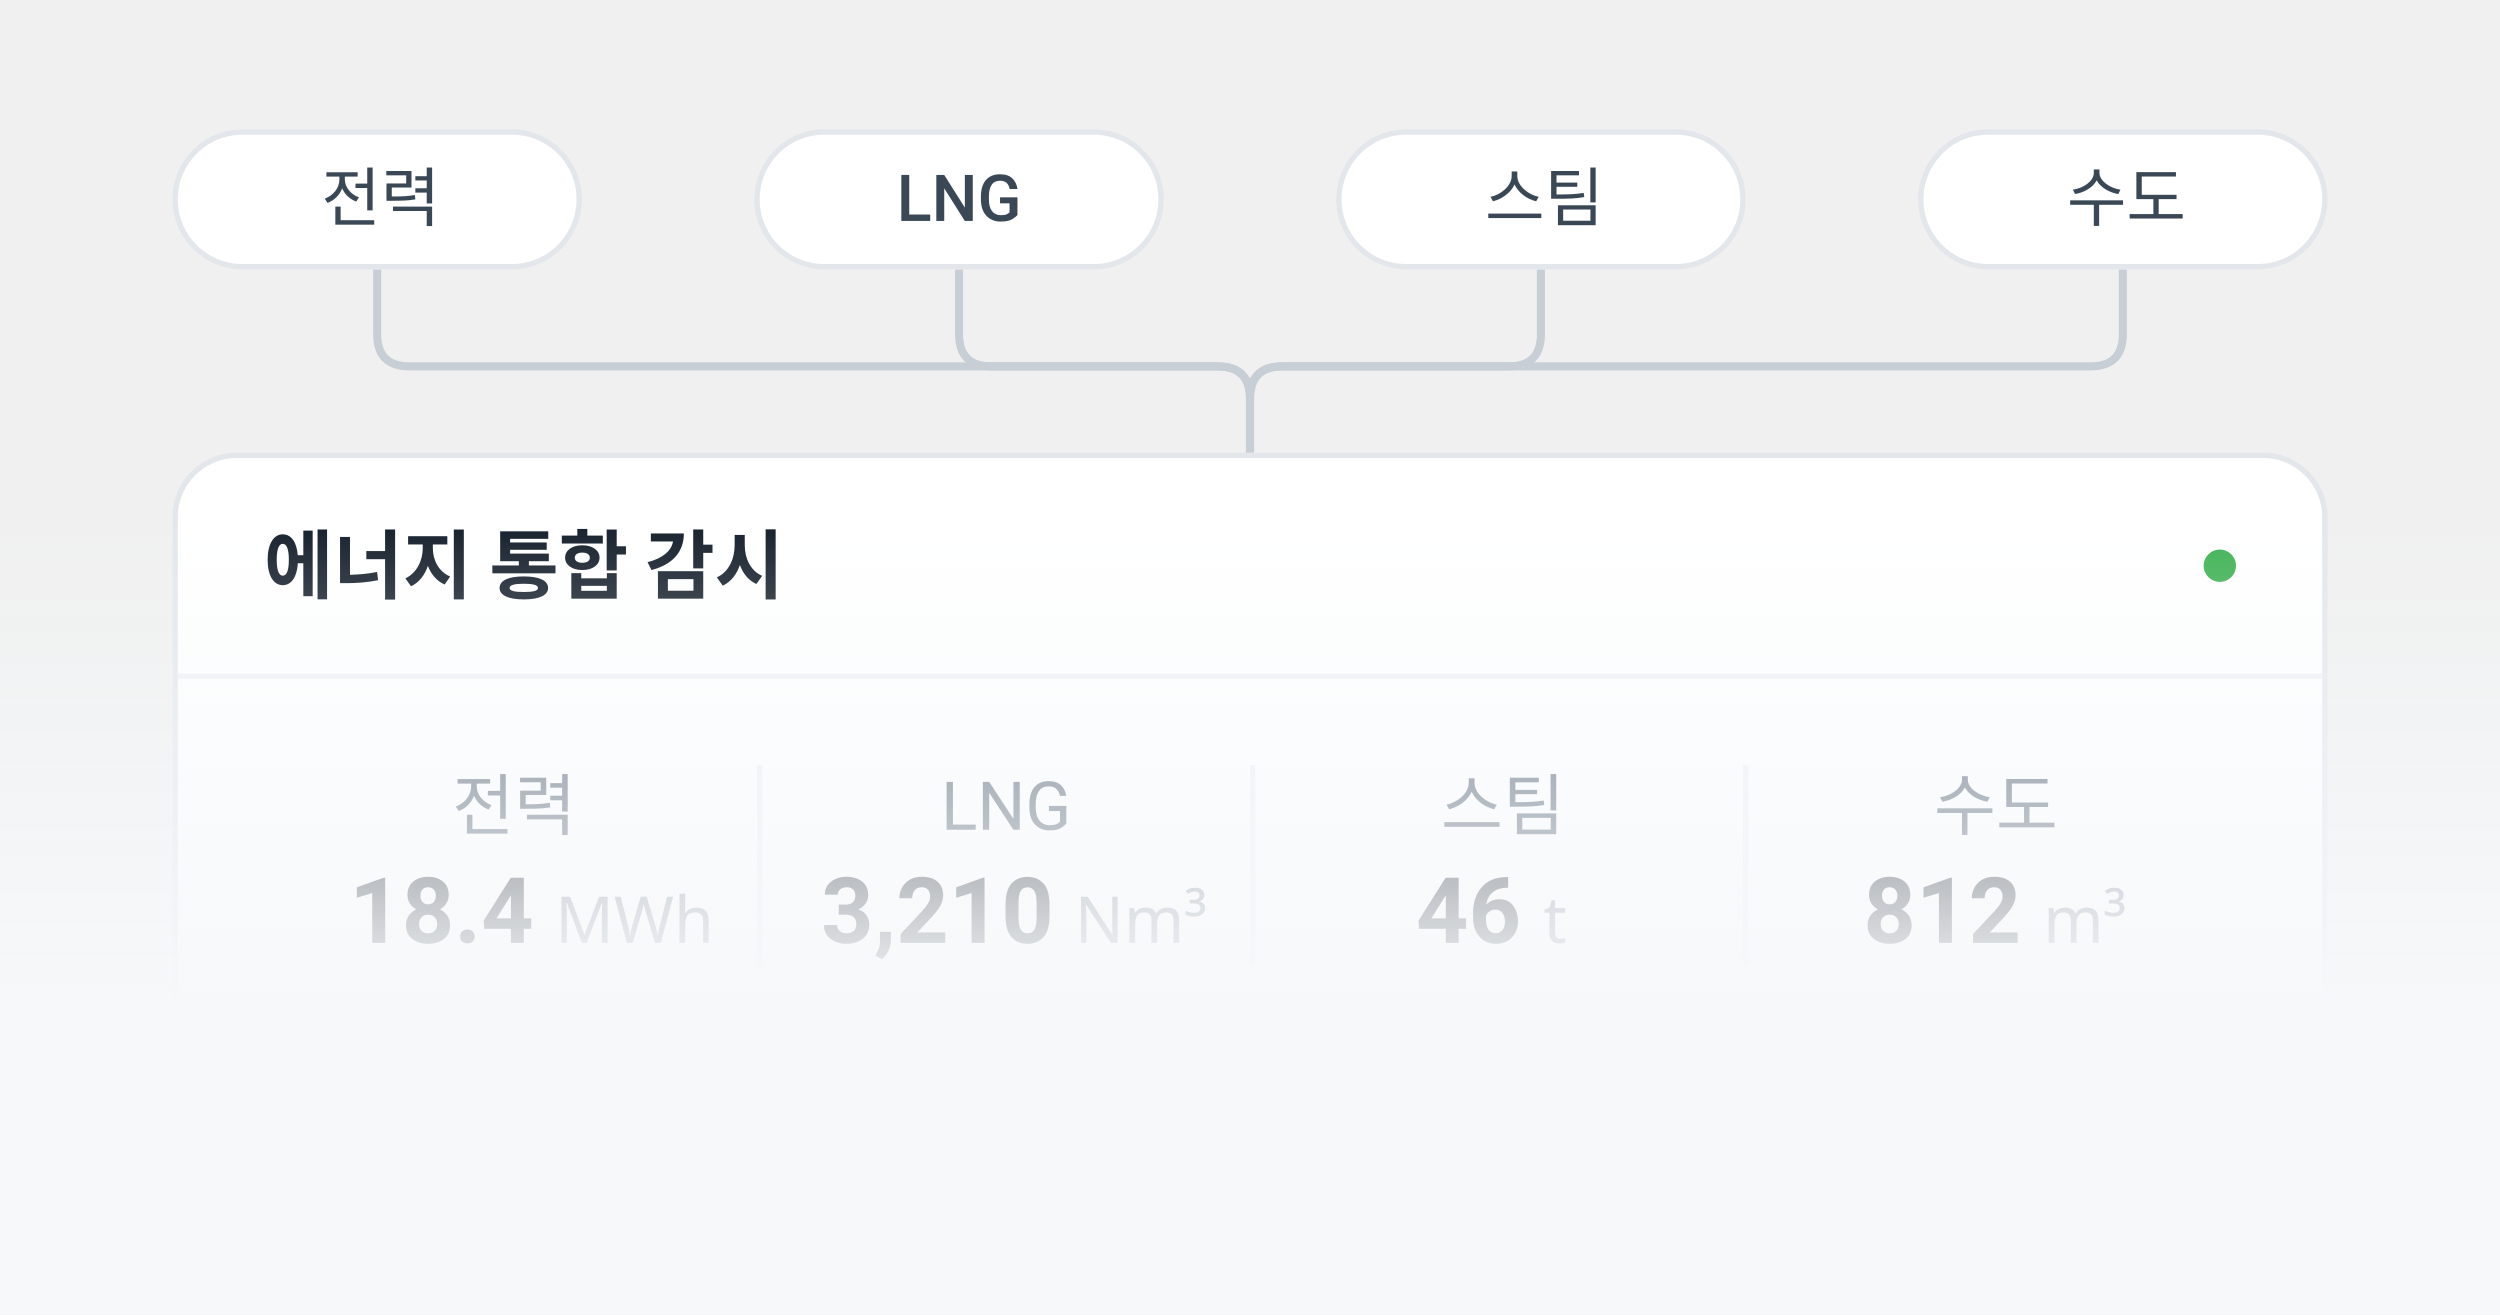
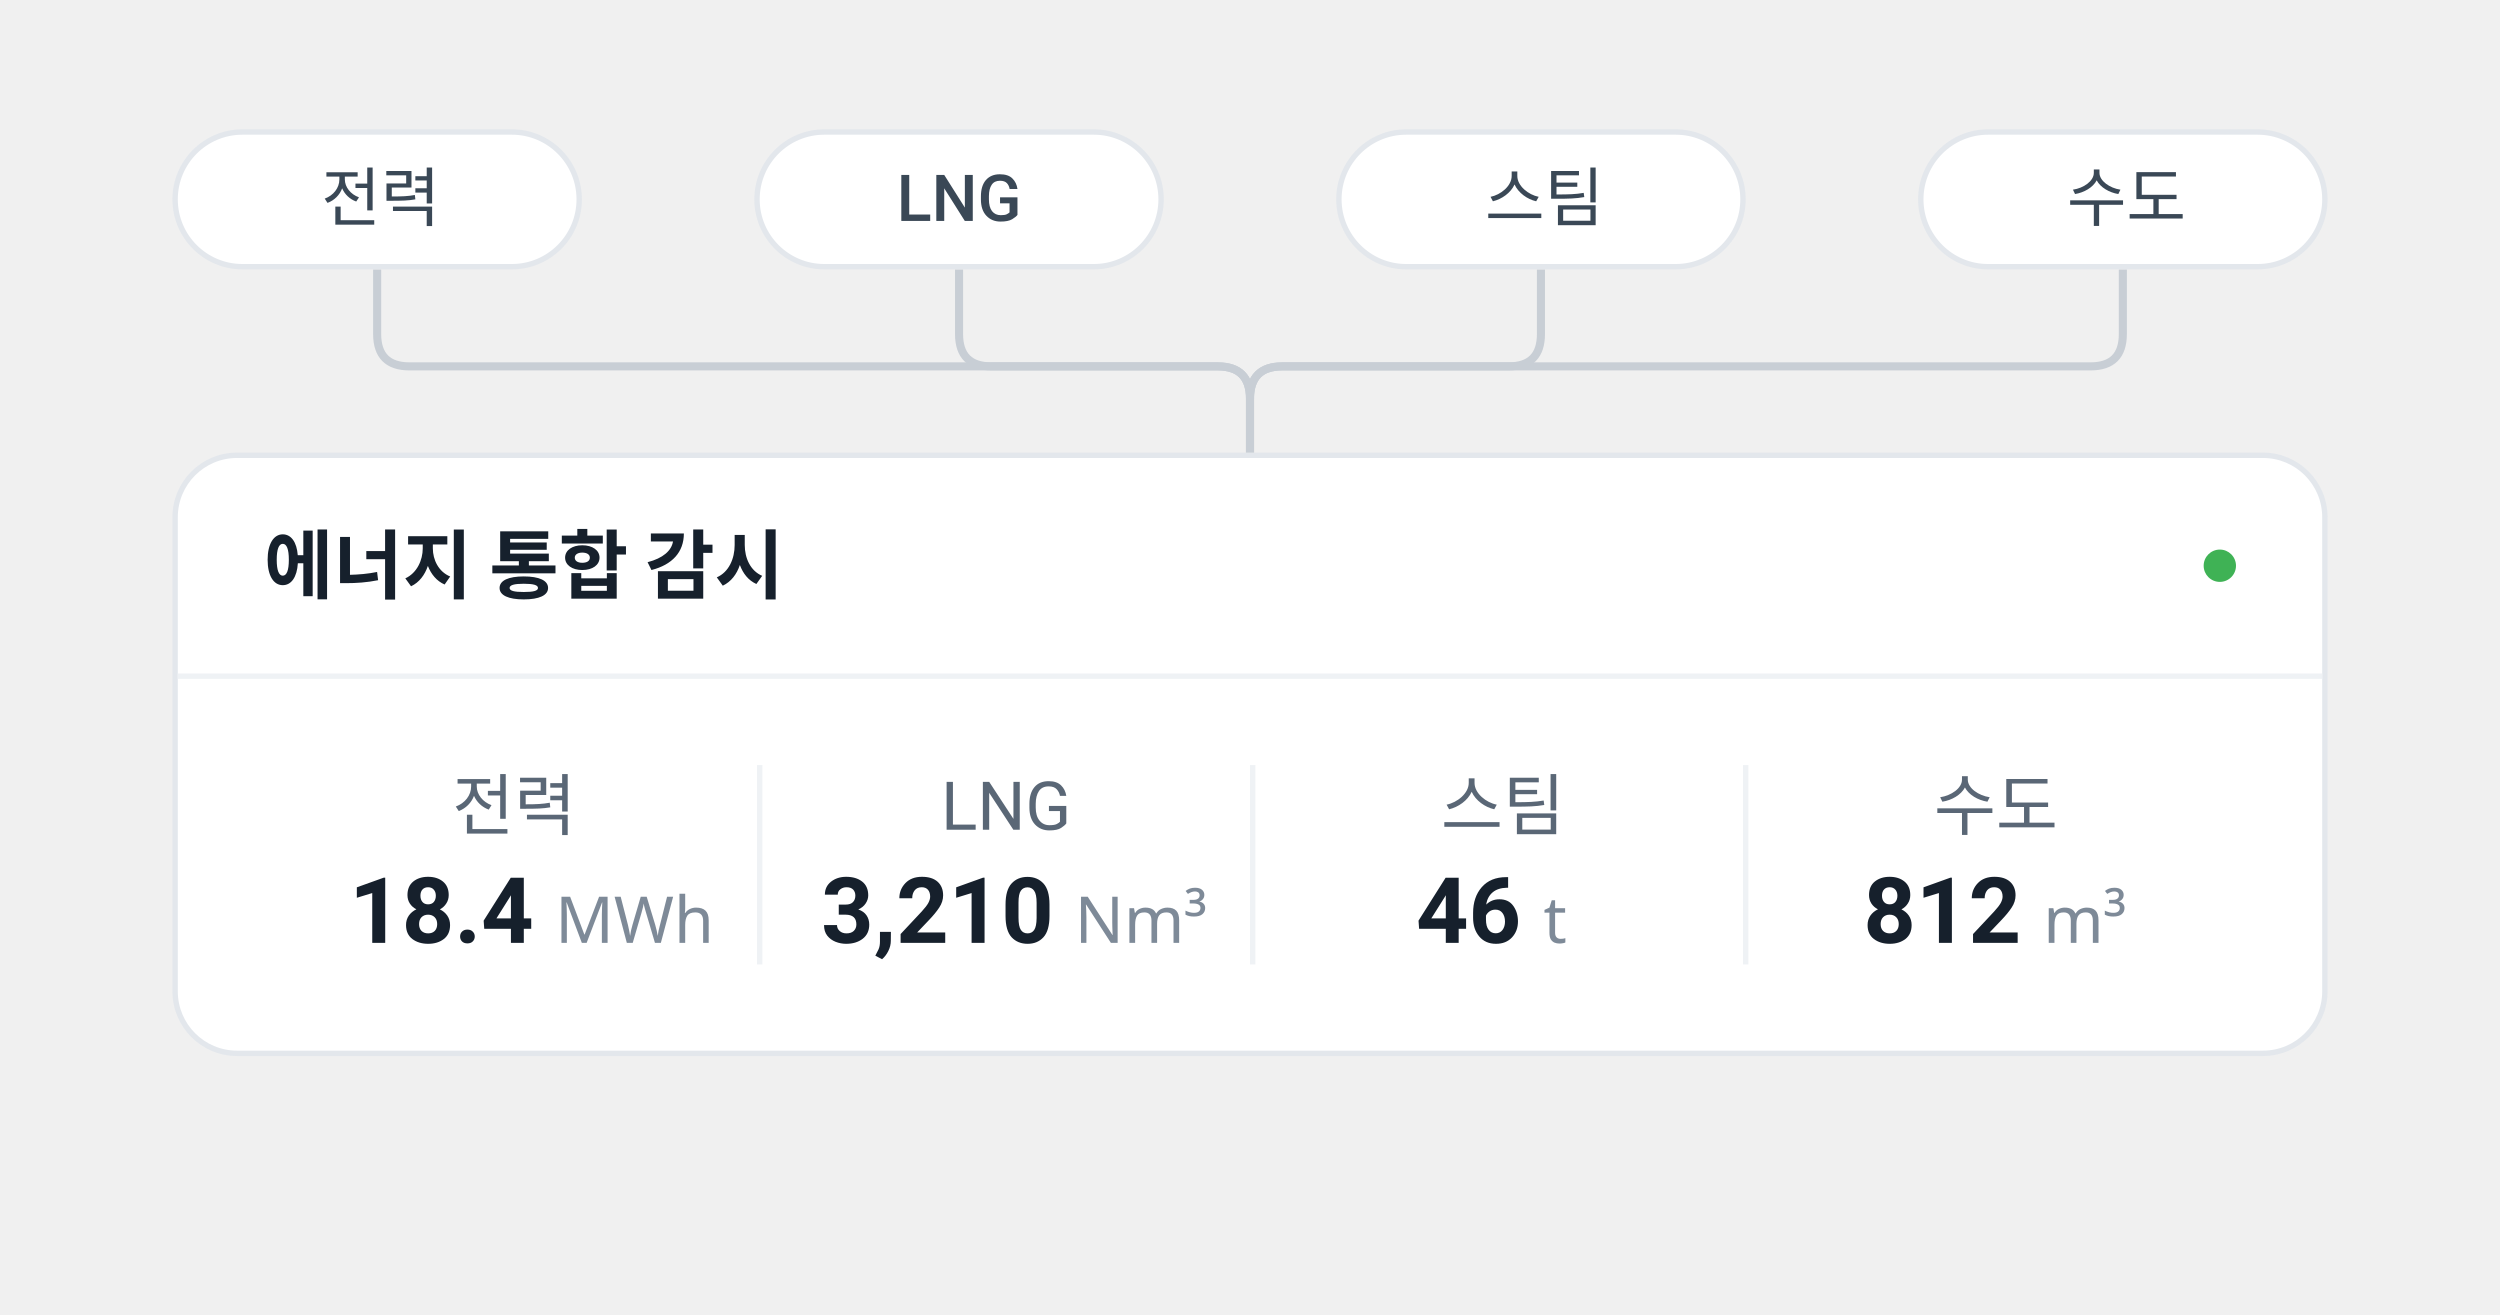
<svg xmlns="http://www.w3.org/2000/svg" width="464" height="244" viewBox="0 0 464 244" fill="none">
  <defs>
-     <linearGradient id="fade0" x1="0" y1="96.3" x2="0" y2="186.9" gradientUnits="userSpaceOnUse">
-       <stop offset="0" stop-color="#F6F8FA" stop-opacity="0" />
-       <stop offset="0.5" stop-color="#F6F8FA" stop-opacity="0.5" />
-       <stop offset="1" stop-color="#F6F8FA" stop-opacity="1" />
-     </linearGradient>
    <clipPath id="card">
      <rect width="464" height="244" rx="0" />
    </clipPath>
  </defs>
  <g clip-path="url(#card)">
    <g transform="translate(32 24) scale(1 1)" fill="none" stroke="#C8CED5" stroke-width="1.5">
      <path d="M38 26 V38 Q38 44 44 44 H194 Q200 44 200 50 V60" fill="none" stroke="#C8CED5" />
      <path d="M146 26 V38 Q146 44 152 44 H194 Q200 44 200 50 V60" fill="none" stroke="#C8CED5" />
      <path d="M254 26 V38 Q254 44 248 44 H206 Q200 44 200 50 V60" fill="none" stroke="#C8CED5" />
      <path d="M362 26 V38 Q362 44 356 44 H206 Q200 44 200 50 V60" fill="none" stroke="#C8CED5" />
    </g>
    <rect x="32.5" y="24.5" width="75" height="25" rx="12.5" fill="#FFFFFF" stroke="#E3E7EC" stroke-width="1" />
    <text x="59.63" y="41" font-family="Pretendard" font-size="12" font-weight="500" fill="#3A4856">전력</text>
    <rect x="140.5" y="24.5" width="75" height="25" rx="12.5" fill="#FFFFFF" stroke="#E3E7EC" stroke-width="1" />
    <text x="166.41" y="41" font-family="Roboto" font-size="12" font-weight="500" fill="#3A4856">LNG</text>
    <rect x="248.5" y="24.5" width="75" height="25" rx="12.5" fill="#FFFFFF" stroke="#E3E7EC" stroke-width="1" />
    <text x="275.63" y="41" font-family="Pretendard" font-size="12" font-weight="500" fill="#3A4856">스팀</text>
    <rect x="356.5" y="24.5" width="75" height="25" rx="12.5" fill="#FFFFFF" stroke="#E3E7EC" stroke-width="1" />
    <text x="383.63" y="41" font-family="Pretendard" font-size="12" font-weight="500" fill="#3A4856">수도</text>
    <rect x="32.5" y="84.5" width="399" height="111" rx="11.5" fill="#FFFFFF" stroke="#E3E7EC" stroke-width="1" />
    <line x1="33" y1="125.5" x2="431" y2="125.5" stroke="#EFF2F5" stroke-width="1" />
    <text x="49" y="110" font-family="Pretendard" font-size="14" font-weight="600" fill="#16202C">에너지 통합 감시</text>
    <rect x="409" y="102" width="6" height="6" rx="3" fill="#3FB255" />
    <text x="83.94" y="154" font-family="Pretendard" font-size="12.5" font-weight="400" fill="#5A6776">전력</text>
    <text x="64.84" y="175" font-family="Roboto" font-size="17" font-weight="600" fill="#16202C" font-variant-numeric="tabular-nums">18.4</text>
    <text x="103.05" y="175" font-family="JetBrains Mono" font-size="12" font-weight="500" fill="#7E8A98" font-variant-numeric="tabular-nums">MWh</text>
    <line x1="141" y1="142" x2="141" y2="179" stroke="#EFF2F5" stroke-width="1" />
    <text x="174.66" y="154" font-family="Roboto" font-size="12.5" font-weight="400" fill="#5A6776">LNG</text>
    <text x="152.41" y="175" font-family="Roboto" font-size="17" font-weight="600" fill="#16202C" font-variant-numeric="tabular-nums">3,210</text>
    <text x="199.48" y="175" font-family="JetBrains Mono" font-size="12" font-weight="500" fill="#7E8A98" font-variant-numeric="tabular-nums">Nm³</text>
    <line x1="232.5" y1="142" x2="232.5" y2="179" stroke="#EFF2F5" stroke-width="1" />
    <text x="267.44" y="154" font-family="Pretendard" font-size="12.5" font-weight="400" fill="#5A6776">스팀</text>
    <text x="262.81" y="175" font-family="Roboto" font-size="17" font-weight="600" fill="#16202C" font-variant-numeric="tabular-nums">46</text>
    <text x="286.47" y="175" font-family="JetBrains Mono" font-size="12" font-weight="500" fill="#7E8A98" font-variant-numeric="tabular-nums">t</text>
    <line x1="324" y1="142" x2="324" y2="179" stroke="#EFF2F5" stroke-width="1" />
    <text x="358.94" y="154" font-family="Pretendard" font-size="12.5" font-weight="400" fill="#5A6776">수도</text>
    <text x="345.86" y="175" font-family="Roboto" font-size="17" font-weight="600" fill="#16202C" font-variant-numeric="tabular-nums">812</text>
    <text x="379.23" y="175" font-family="JetBrains Mono" font-size="12" font-weight="500" fill="#7E8A98" font-variant-numeric="tabular-nums">m³</text>
-     <rect x="0" y="96.3" width="464" height="147.7" fill="url(#fade0)" />
  </g>
</svg>
